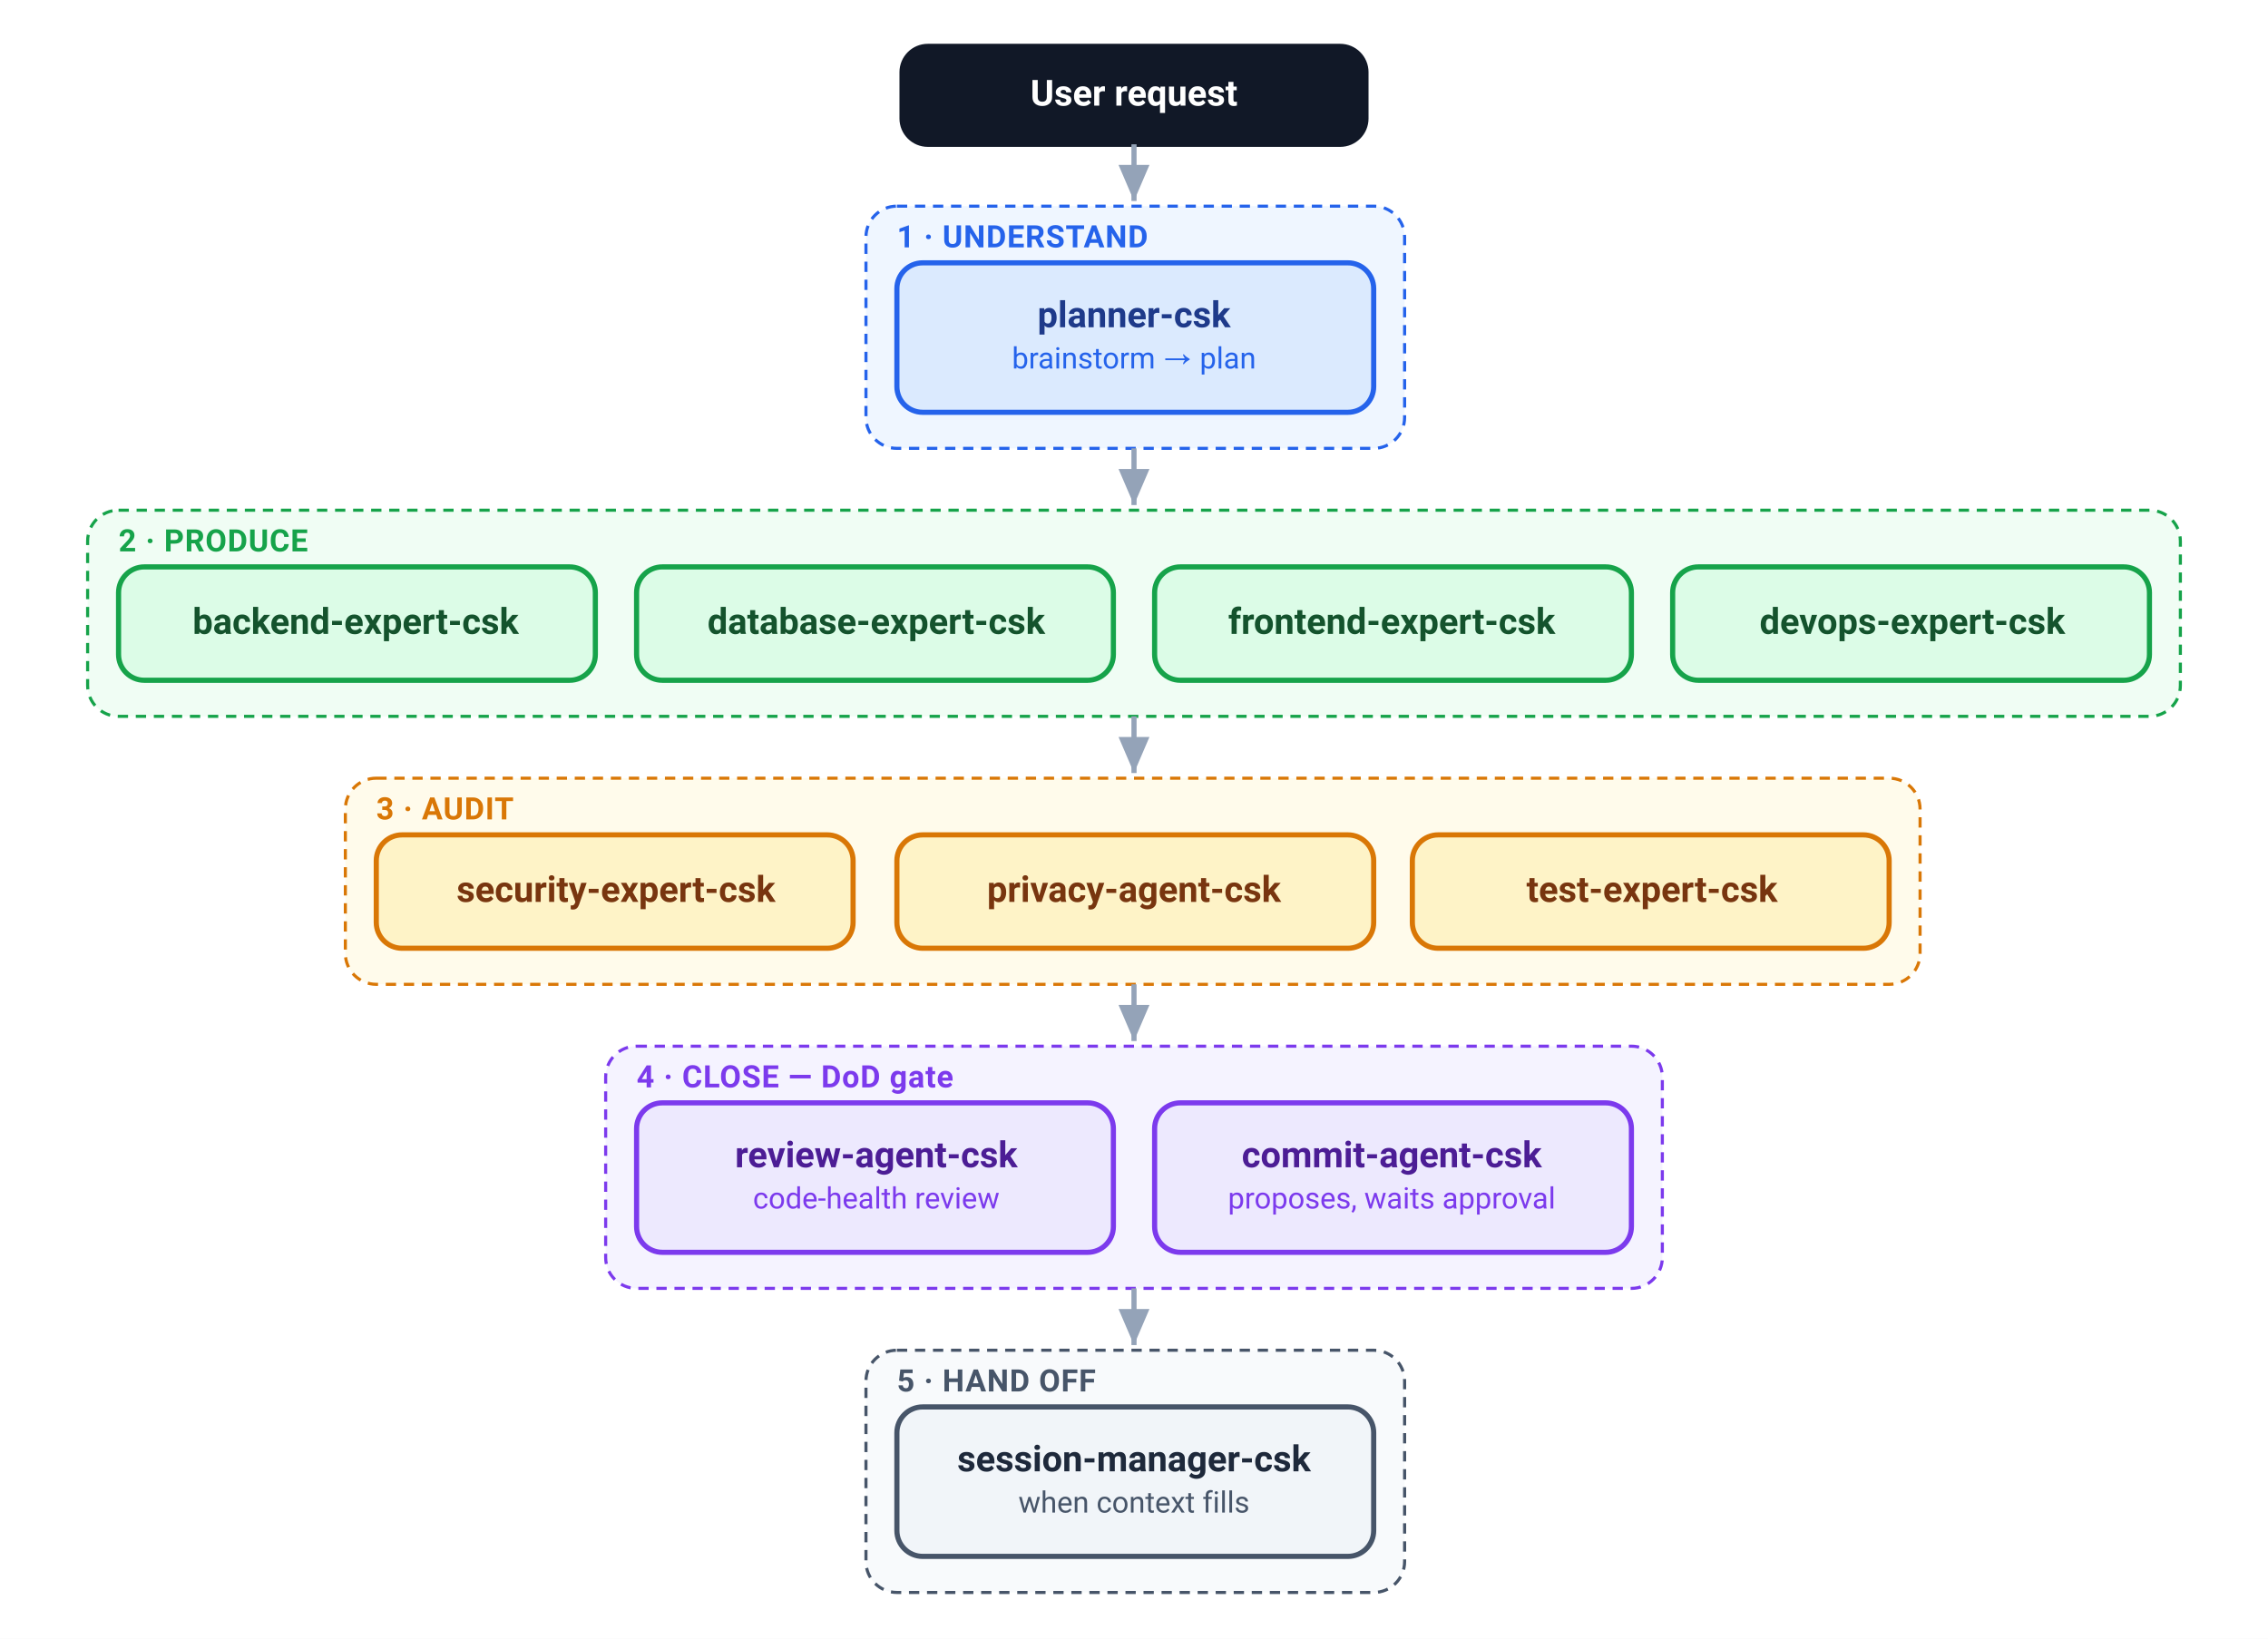
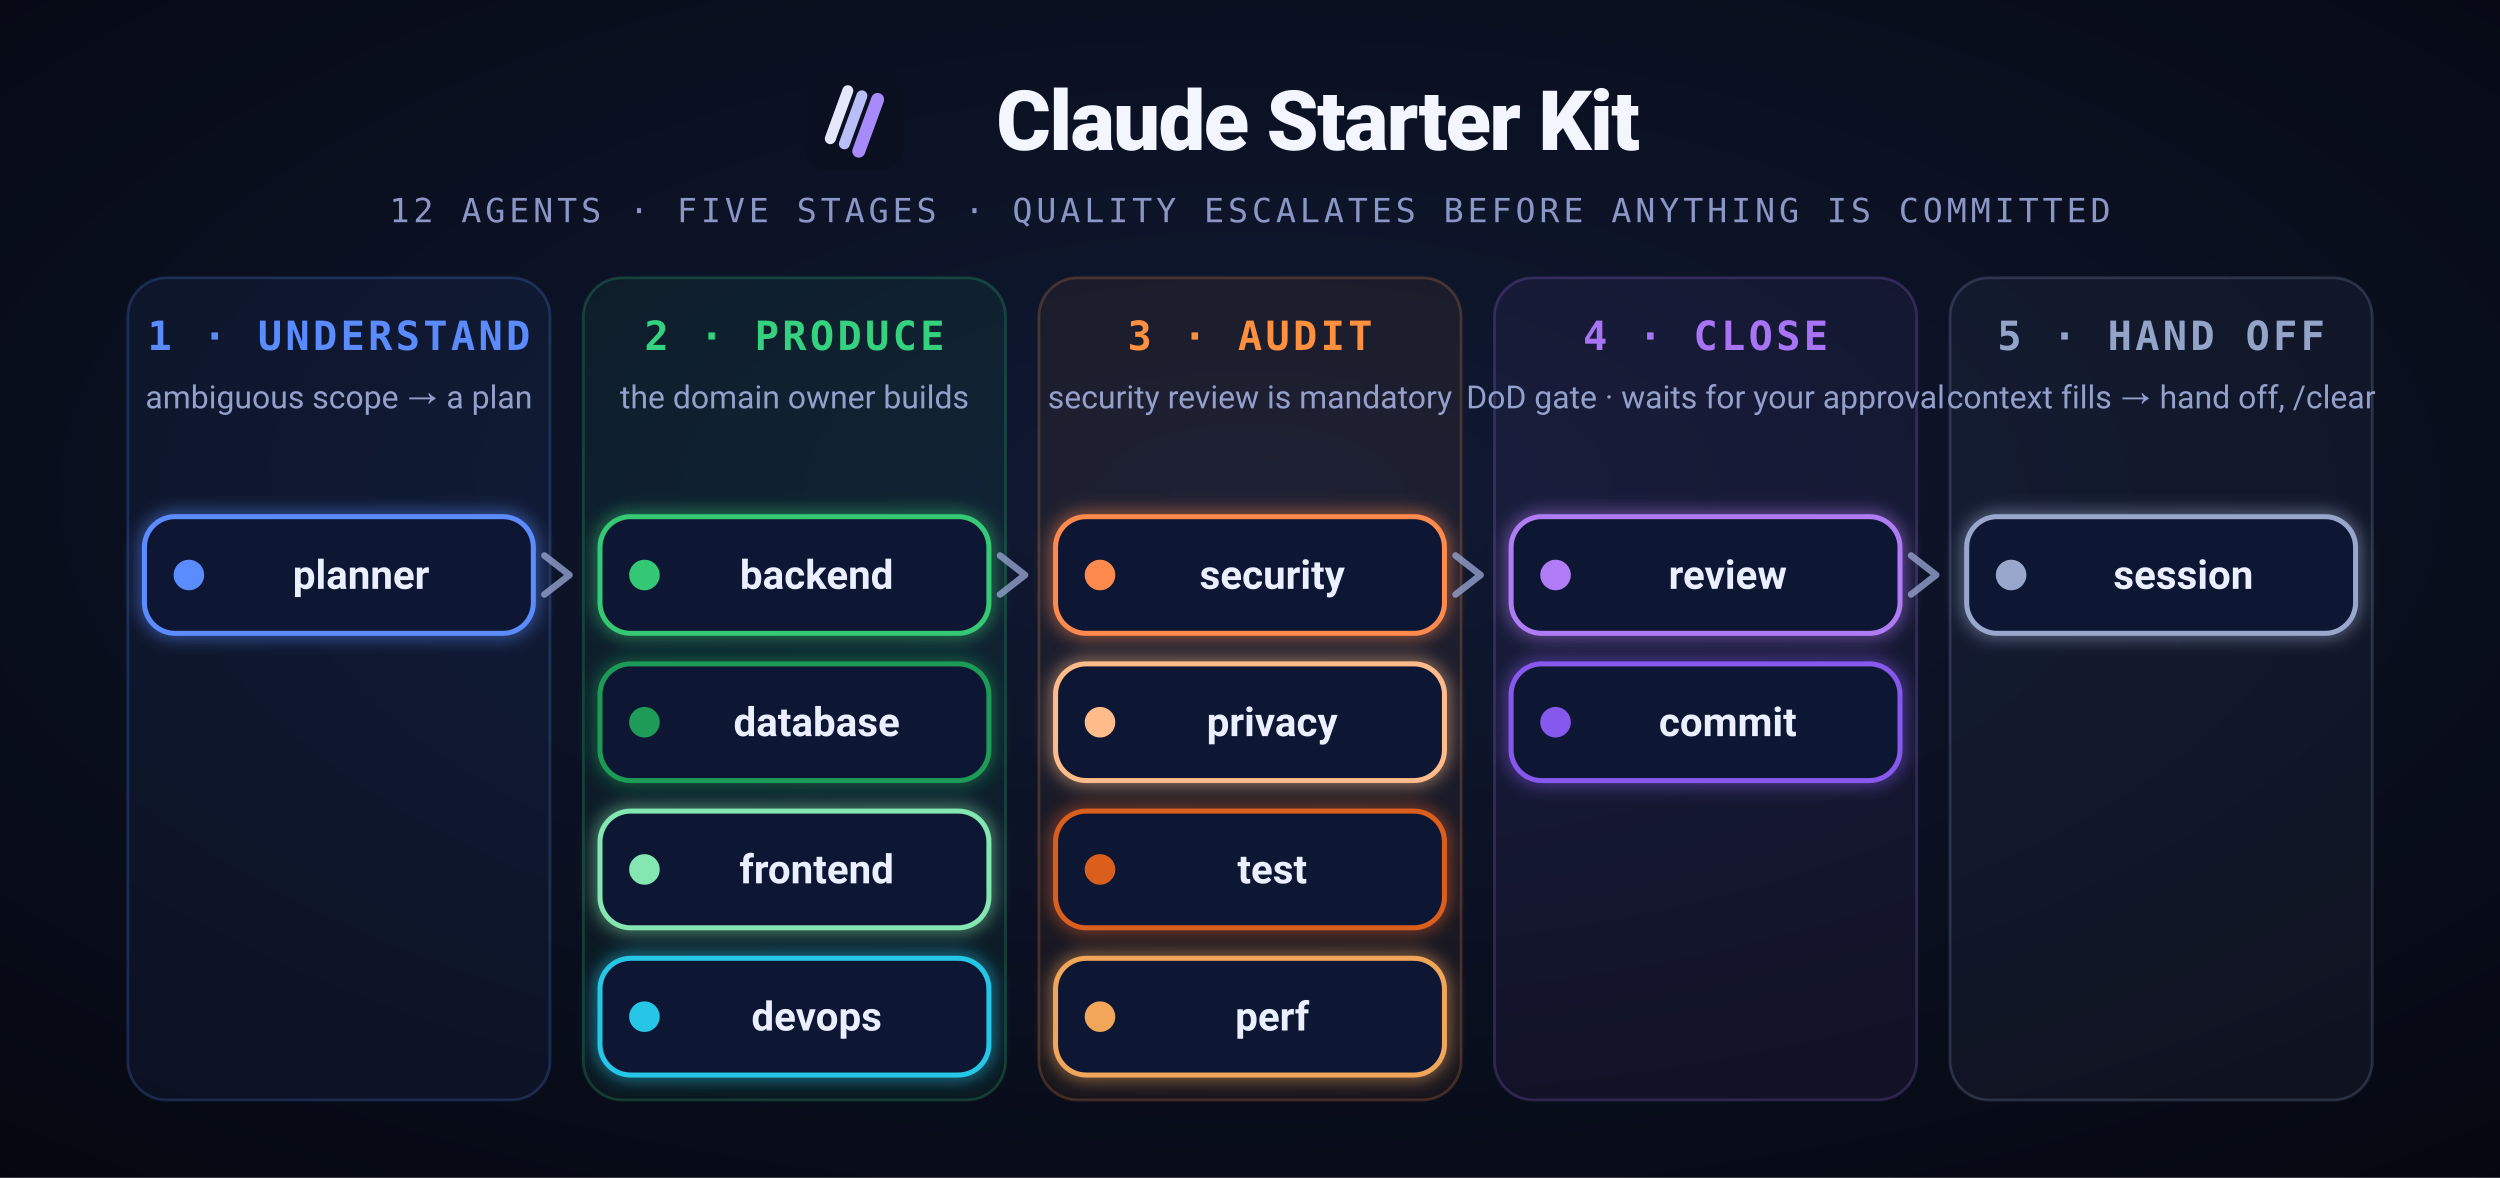
- <svg xmlns="http://www.w3.org/2000/svg" viewBox="0 0 880 636" width="880" height="636" font-family="'Segoe UI',system-ui,-apple-system,Roboto,Helvetica,Arial,sans-serif">
-   <rect width="880" height="636" fill="#ffffff" />
+ <svg xmlns="http://www.w3.org/2000/svg" viewBox="0 0 900 424" font-family="'Segoe UI',system-ui,-apple-system,Roboto,Helvetica,Arial,sans-serif" role="img" aria-label="Claude Starter Kit — five stages">
  <defs>
-     <marker id="a" markerWidth="9" markerHeight="9" refX="7" refY="3" orient="auto">
-       <path d="M0,0 L7,3 L0,6 Z" fill="#94a3b8" />
-     </marker>
+     <radialGradient id="bg" cx="50%" cy="42%" r="78%">
+       <stop offset="0" stop-color="#101a34" />
+       <stop offset="1" stop-color="#05070f" />
+     </radialGradient>
+     <filter id="glow" x="-60%" y="-60%" width="220%" height="220%">
+       <feGaussianBlur stdDeviation="3.2" result="b" />
+       <feMerge>
+         <feMergeNode in="b" />
+         <feMergeNode in="SourceGraphic" />
+       </feMerge>
+     </filter>
  </defs>
-   <rect x="350" y="18" width="180" height="38" rx="10" fill="#111827" stroke="#111827" stroke-width="2" />
-   <text x="440" y="41" text-anchor="middle" font-size="14" font-weight="600" fill="#ffffff" font-family="'Segoe UI',system-ui,-apple-system,Roboto,Helvetica,Arial,sans-serif">User request</text>
-   <line x1="440" y1="56" x2="440" y2="78" stroke="#94a3b8" stroke-width="2" marker-end="url(#a)" />
-   <rect x="336" y="80" width="209" height="94" rx="12" fill="#eff6ff" stroke="#2563eb" stroke-width="1.2" stroke-dasharray="4 3" />
-   <text x="348" y="96" font-size="12" font-weight="700" fill="#2563eb" font-family="'Segoe UI',system-ui,-apple-system,Roboto,Helvetica,Arial,sans-serif" letter-spacing="0.3">1 · UNDERSTAND</text>
-   <rect x="348" y="102" width="185" height="58" rx="10" fill="#dbeafe" stroke="#2563eb" stroke-width="2" />
-   <text x="440" y="127" text-anchor="middle" font-size="14" font-weight="600" fill="#1e3a8a" font-family="'Segoe UI',system-ui,-apple-system,Roboto,Helvetica,Arial,sans-serif">planner-csk</text>
-   <text x="440" y="143" text-anchor="middle" font-size="11.5" font-weight="400" fill="#2563eb" font-family="'Segoe UI',system-ui,-apple-system,Roboto,Helvetica,Arial,sans-serif">brainstorm → plan</text>
-   <line x1="440" y1="174" x2="440" y2="196" stroke="#94a3b8" stroke-width="2" marker-end="url(#a)" />
-   <rect x="34" y="198" width="812" height="80" rx="12" fill="#f0fdf4" stroke="#16a34a" stroke-width="1.2" stroke-dasharray="4 3" />
-   <text x="46" y="214" font-size="12" font-weight="700" fill="#16a34a" font-family="'Segoe UI',system-ui,-apple-system,Roboto,Helvetica,Arial,sans-serif" letter-spacing="0.3">2 · PRODUCE</text>
-   <rect x="46" y="220" width="185" height="44" rx="10" fill="#dcfce7" stroke="#16a34a" stroke-width="2" />
-   <text x="138" y="246" text-anchor="middle" font-size="14" font-weight="600" fill="#14532d" font-family="'Segoe UI',system-ui,-apple-system,Roboto,Helvetica,Arial,sans-serif">backend-expert-csk</text>
-   <rect x="247" y="220" width="185" height="44" rx="10" fill="#dcfce7" stroke="#16a34a" stroke-width="2" />
-   <text x="340" y="246" text-anchor="middle" font-size="14" font-weight="600" fill="#14532d" font-family="'Segoe UI',system-ui,-apple-system,Roboto,Helvetica,Arial,sans-serif">database-expert-csk</text>
-   <rect x="448" y="220" width="185" height="44" rx="10" fill="#dcfce7" stroke="#16a34a" stroke-width="2" />
-   <text x="540" y="246" text-anchor="middle" font-size="14" font-weight="600" fill="#14532d" font-family="'Segoe UI',system-ui,-apple-system,Roboto,Helvetica,Arial,sans-serif">frontend-expert-csk</text>
-   <rect x="649" y="220" width="185" height="44" rx="10" fill="#dcfce7" stroke="#16a34a" stroke-width="2" />
-   <text x="742" y="246" text-anchor="middle" font-size="14" font-weight="600" fill="#14532d" font-family="'Segoe UI',system-ui,-apple-system,Roboto,Helvetica,Arial,sans-serif">devops-expert-csk</text>
-   <line x1="440" y1="278" x2="440" y2="300" stroke="#94a3b8" stroke-width="2" marker-end="url(#a)" />
-   <rect x="134" y="302" width="611" height="80" rx="12" fill="#fffbeb" stroke="#d97706" stroke-width="1.2" stroke-dasharray="4 3" />
-   <text x="146" y="318" font-size="12" font-weight="700" fill="#d97706" font-family="'Segoe UI',system-ui,-apple-system,Roboto,Helvetica,Arial,sans-serif" letter-spacing="0.3">3 · AUDIT</text>
-   <rect x="146" y="324" width="185" height="44" rx="10" fill="#fef3c7" stroke="#d97706" stroke-width="2" />
-   <text x="239" y="350" text-anchor="middle" font-size="14" font-weight="600" fill="#78350f" font-family="'Segoe UI',system-ui,-apple-system,Roboto,Helvetica,Arial,sans-serif">security-expert-csk</text>
-   <rect x="348" y="324" width="185" height="44" rx="10" fill="#fef3c7" stroke="#d97706" stroke-width="2" />
-   <text x="440" y="350" text-anchor="middle" font-size="14" font-weight="600" fill="#78350f" font-family="'Segoe UI',system-ui,-apple-system,Roboto,Helvetica,Arial,sans-serif">privacy-agent-csk</text>
-   <rect x="548" y="324" width="185" height="44" rx="10" fill="#fef3c7" stroke="#d97706" stroke-width="2" />
-   <text x="641" y="350" text-anchor="middle" font-size="14" font-weight="600" fill="#78350f" font-family="'Segoe UI',system-ui,-apple-system,Roboto,Helvetica,Arial,sans-serif">test-expert-csk</text>
-   <line x1="440" y1="382" x2="440" y2="404" stroke="#94a3b8" stroke-width="2" marker-end="url(#a)" />
-   <rect x="235" y="406" width="410" height="94" rx="12" fill="#f5f3ff" stroke="#7c3aed" stroke-width="1.2" stroke-dasharray="4 3" />
-   <text x="247" y="422" font-size="12" font-weight="700" fill="#7c3aed" font-family="'Segoe UI',system-ui,-apple-system,Roboto,Helvetica,Arial,sans-serif" letter-spacing="0.3">4 · CLOSE — DoD gate</text>
-   <rect x="247" y="428" width="185" height="58" rx="10" fill="#ede9fe" stroke="#7c3aed" stroke-width="2" />
-   <text x="340" y="453" text-anchor="middle" font-size="14" font-weight="600" fill="#4c1d95" font-family="'Segoe UI',system-ui,-apple-system,Roboto,Helvetica,Arial,sans-serif">review-agent-csk</text>
-   <text x="340" y="469" text-anchor="middle" font-size="11.5" font-weight="400" fill="#7c3aed" font-family="'Segoe UI',system-ui,-apple-system,Roboto,Helvetica,Arial,sans-serif">code-health review</text>
-   <rect x="448" y="428" width="185" height="58" rx="10" fill="#ede9fe" stroke="#7c3aed" stroke-width="2" />
-   <text x="540" y="453" text-anchor="middle" font-size="14" font-weight="600" fill="#4c1d95" font-family="'Segoe UI',system-ui,-apple-system,Roboto,Helvetica,Arial,sans-serif">commit-agent-csk</text>
-   <text x="540" y="469" text-anchor="middle" font-size="11.5" font-weight="400" fill="#7c3aed" font-family="'Segoe UI',system-ui,-apple-system,Roboto,Helvetica,Arial,sans-serif">proposes, waits approval</text>
-   <line x1="440" y1="500" x2="440" y2="522" stroke="#94a3b8" stroke-width="2" marker-end="url(#a)" />
-   <rect x="336" y="524" width="209" height="94" rx="12" fill="#f8fafc" stroke="#475569" stroke-width="1.2" stroke-dasharray="4 3" />
-   <text x="348" y="540" font-size="12" font-weight="700" fill="#475569" font-family="'Segoe UI',system-ui,-apple-system,Roboto,Helvetica,Arial,sans-serif" letter-spacing="0.3">5 · HAND OFF</text>
-   <rect x="348" y="546" width="185" height="58" rx="10" fill="#f1f5f9" stroke="#475569" stroke-width="2" />
-   <text x="440" y="571" text-anchor="middle" font-size="14" font-weight="600" fill="#1e293b" font-family="'Segoe UI',system-ui,-apple-system,Roboto,Helvetica,Arial,sans-serif">session-manager-csk</text>
-   <text x="440" y="587" text-anchor="middle" font-size="11.5" font-weight="400" fill="#475569" font-family="'Segoe UI',system-ui,-apple-system,Roboto,Helvetica,Arial,sans-serif">when context fills</text>
+   <rect width="900" height="424" fill="url(#bg)" />
+   <g transform="translate(289.3,25.2) scale(0.18)" aria-hidden="true">
+     <rect width="200" height="200" rx="46" fill="#0B1020" />
+     <g transform="rotate(20 100 100)">
+       <rect x="58" y="38" width="22" height="124" rx="11" fill="#E5E7FB" />
+       <rect x="88" y="38" width="22" height="124" rx="11" fill="#B9BEF9" />
+       <rect x="118" y="32" width="26" height="136" rx="13" fill="#A78BFA" />
+     </g>
+   </g>
+   <text x="474.5" y="54" text-anchor="middle" font-size="30" font-weight="800" fill="#f3f5ff" letter-spacing="-0.6">Claude Starter Kit</text>
+   <text x="450.0" y="80" text-anchor="middle" font-size="12" fill="#8b96c6" font-family="ui-monospace,Menlo,monospace" letter-spacing="1.4">12 AGENTS · FIVE STAGES · QUALITY ESCALATES BEFORE ANYTHING IS COMMITTED</text>
+   <rect x="46.0" y="100" width="152.0" height="296" rx="14" fill="#5b8cff" fill-opacity="0.06" stroke="#5b8cff" stroke-opacity="0.22" stroke-width="1" />
+   <text x="122.0" y="126" text-anchor="middle" font-size="14.5" font-weight="800" fill="#5b8cff" font-family="ui-monospace,Menlo,monospace" letter-spacing="1.2">1 · UNDERSTAND</text>
+   <text x="122.0" y="147" text-anchor="middle" font-size="11.5" fill="#94a0cc">ambiguous scope → a plan</text>
+   <g>
+     <rect x="52.0" y="186.0" width="140.0" height="42" rx="11" fill="#0f1830" stroke="#5b8cff" stroke-width="1.8" filter="url(#glow)" />
+     <circle cx="68.0" cy="207.0" r="5.5" fill="#5b8cff" />
+     <text x="130.0" y="212.0" text-anchor="middle" font-size="14.5" font-weight="600" fill="#eaf0ff">planner</text>
+   </g>
+   <path d="M196.0,200.0 L205.0,207.0 L196.0,214.0" fill="none" stroke="#94a0cc" stroke-opacity="0.8" stroke-width="2.4" stroke-linecap="round" stroke-linejoin="round" />
+   <rect x="210.0" y="100" width="152.0" height="296" rx="14" fill="#34d17f" fill-opacity="0.06" stroke="#34d17f" stroke-opacity="0.22" stroke-width="1" />
+   <text x="286.0" y="126" text-anchor="middle" font-size="14.5" font-weight="800" fill="#34d17f" font-family="ui-monospace,Menlo,monospace" letter-spacing="1.2">2 · PRODUCE</text>
+   <text x="286.0" y="147" text-anchor="middle" font-size="11.5" fill="#94a0cc">the domain owner builds</text>
+   <g>
+     <rect x="216.0" y="186.0" width="140.0" height="42" rx="11" fill="#0f1830" stroke="#35c874" stroke-width="1.8" filter="url(#glow)" />
+     <circle cx="232.0" cy="207.0" r="5.5" fill="#35c874" />
+     <text x="294.0" y="212.0" text-anchor="middle" font-size="14.5" font-weight="600" fill="#eaf0ff">backend</text>
+   </g>
+   <g>
+     <rect x="216.0" y="239.0" width="140.0" height="42" rx="11" fill="#0f1830" stroke="#1e9b57" stroke-width="1.8" filter="url(#glow)" />
+     <circle cx="232.0" cy="260.0" r="5.5" fill="#1e9b57" />
+     <text x="294.0" y="265.0" text-anchor="middle" font-size="14.5" font-weight="600" fill="#eaf0ff">database</text>
+   </g>
+   <g>
+     <rect x="216.0" y="292.0" width="140.0" height="42" rx="11" fill="#0f1830" stroke="#84e6b0" stroke-width="1.8" filter="url(#glow)" />
+     <circle cx="232.0" cy="313.0" r="5.5" fill="#84e6b0" />
+     <text x="294.0" y="318.0" text-anchor="middle" font-size="14.5" font-weight="600" fill="#eaf0ff">frontend</text>
+   </g>
+   <g>
+     <rect x="216.0" y="345.0" width="140.0" height="42" rx="11" fill="#0f1830" stroke="#26c6e6" stroke-width="1.8" filter="url(#glow)" />
+     <circle cx="232.0" cy="366.0" r="5.5" fill="#26c6e6" />
+     <text x="294.0" y="371.0" text-anchor="middle" font-size="14.5" font-weight="600" fill="#eaf0ff">devops</text>
+   </g>
+   <path d="M360.0,200.0 L369.0,207.0 L360.0,214.0" fill="none" stroke="#94a0cc" stroke-opacity="0.8" stroke-width="2.4" stroke-linecap="round" stroke-linejoin="round" />
+   <rect x="374.0" y="100" width="152.0" height="296" rx="14" fill="#ff9040" fill-opacity="0.06" stroke="#ff9040" stroke-opacity="0.22" stroke-width="1" />
+   <text x="450.0" y="126" text-anchor="middle" font-size="14.5" font-weight="800" fill="#ff9040" font-family="ui-monospace,Menlo,monospace" letter-spacing="1.2">3 · AUDIT</text>
+   <text x="450.0" y="147" text-anchor="middle" font-size="11.5" fill="#94a0cc">security review is mandatory</text>
+   <g>
+     <rect x="380.0" y="186.0" width="140.0" height="42" rx="11" fill="#0f1830" stroke="#ff8a4d" stroke-width="1.8" filter="url(#glow)" />
+     <circle cx="396.0" cy="207.0" r="5.5" fill="#ff8a4d" />
+     <text x="458.0" y="212.0" text-anchor="middle" font-size="14.5" font-weight="600" fill="#eaf0ff">security</text>
+   </g>
+   <g>
+     <rect x="380.0" y="239.0" width="140.0" height="42" rx="11" fill="#0f1830" stroke="#ffbc8a" stroke-width="1.8" filter="url(#glow)" />
+     <circle cx="396.0" cy="260.0" r="5.5" fill="#ffbc8a" />
+     <text x="458.0" y="265.0" text-anchor="middle" font-size="14.5" font-weight="600" fill="#eaf0ff">privacy</text>
+   </g>
+   <g>
+     <rect x="380.0" y="292.0" width="140.0" height="42" rx="11" fill="#0f1830" stroke="#db5f1c" stroke-width="1.8" filter="url(#glow)" />
+     <circle cx="396.0" cy="313.0" r="5.5" fill="#db5f1c" />
+     <text x="458.0" y="318.0" text-anchor="middle" font-size="14.5" font-weight="600" fill="#eaf0ff">test</text>
+   </g>
+   <g>
+     <rect x="380.0" y="345.0" width="140.0" height="42" rx="11" fill="#0f1830" stroke="#f2a65a" stroke-width="1.8" filter="url(#glow)" />
+     <circle cx="396.0" cy="366.0" r="5.5" fill="#f2a65a" />
+     <text x="458.0" y="371.0" text-anchor="middle" font-size="14.5" font-weight="600" fill="#eaf0ff">perf</text>
+   </g>
+   <path d="M524.0,200.0 L533.0,207.0 L524.0,214.0" fill="none" stroke="#94a0cc" stroke-opacity="0.8" stroke-width="2.4" stroke-linecap="round" stroke-linejoin="round" />
+   <rect x="538.0" y="100" width="152.0" height="296" rx="14" fill="#a874f5" fill-opacity="0.06" stroke="#a874f5" stroke-opacity="0.22" stroke-width="1" />
+   <text x="614.0" y="126" text-anchor="middle" font-size="14.5" font-weight="800" fill="#a874f5" font-family="ui-monospace,Menlo,monospace" letter-spacing="1.2">4 · CLOSE</text>
+   <text x="614.0" y="147" text-anchor="middle" font-size="11.5" fill="#94a0cc">DoD gate · waits for your approval</text>
+   <g>
+     <rect x="544.0" y="186.0" width="140.0" height="42" rx="11" fill="#0f1830" stroke="#b07cf6" stroke-width="1.8" filter="url(#glow)" />
+     <circle cx="560.0" cy="207.0" r="5.5" fill="#b07cf6" />
+     <text x="622.0" y="212.0" text-anchor="middle" font-size="14.5" font-weight="600" fill="#eaf0ff">review</text>
+   </g>
+   <g>
+     <rect x="544.0" y="239.0" width="140.0" height="42" rx="11" fill="#0f1830" stroke="#8659ee" stroke-width="1.8" filter="url(#glow)" />
+     <circle cx="560.0" cy="260.0" r="5.5" fill="#8659ee" />
+     <text x="622.0" y="265.0" text-anchor="middle" font-size="14.5" font-weight="600" fill="#eaf0ff">commit</text>
+   </g>
+   <path d="M688.0,200.0 L697.0,207.0 L688.0,214.0" fill="none" stroke="#94a0cc" stroke-opacity="0.8" stroke-width="2.4" stroke-linecap="round" stroke-linejoin="round" />
+   <rect x="702.0" y="100" width="152.0" height="296" rx="14" fill="#94a3c8" fill-opacity="0.06" stroke="#94a3c8" stroke-opacity="0.22" stroke-width="1" />
+   <text x="778.0" y="126" text-anchor="middle" font-size="14.5" font-weight="800" fill="#94a3c8" font-family="ui-monospace,Menlo,monospace" letter-spacing="1.2">5 · HAND OFF</text>
+   <text x="778.0" y="147" text-anchor="middle" font-size="11.5" fill="#94a0cc">context fills → hand off, /clear</text>
+   <g>
+     <rect x="708.0" y="186.0" width="140.0" height="42" rx="11" fill="#0f1830" stroke="#9aa7cc" stroke-width="1.8" filter="url(#glow)" />
+     <circle cx="724.0" cy="207.0" r="5.5" fill="#9aa7cc" />
+     <text x="786.0" y="212.0" text-anchor="middle" font-size="14.5" font-weight="600" fill="#eaf0ff">session</text>
+   </g>
</svg>
